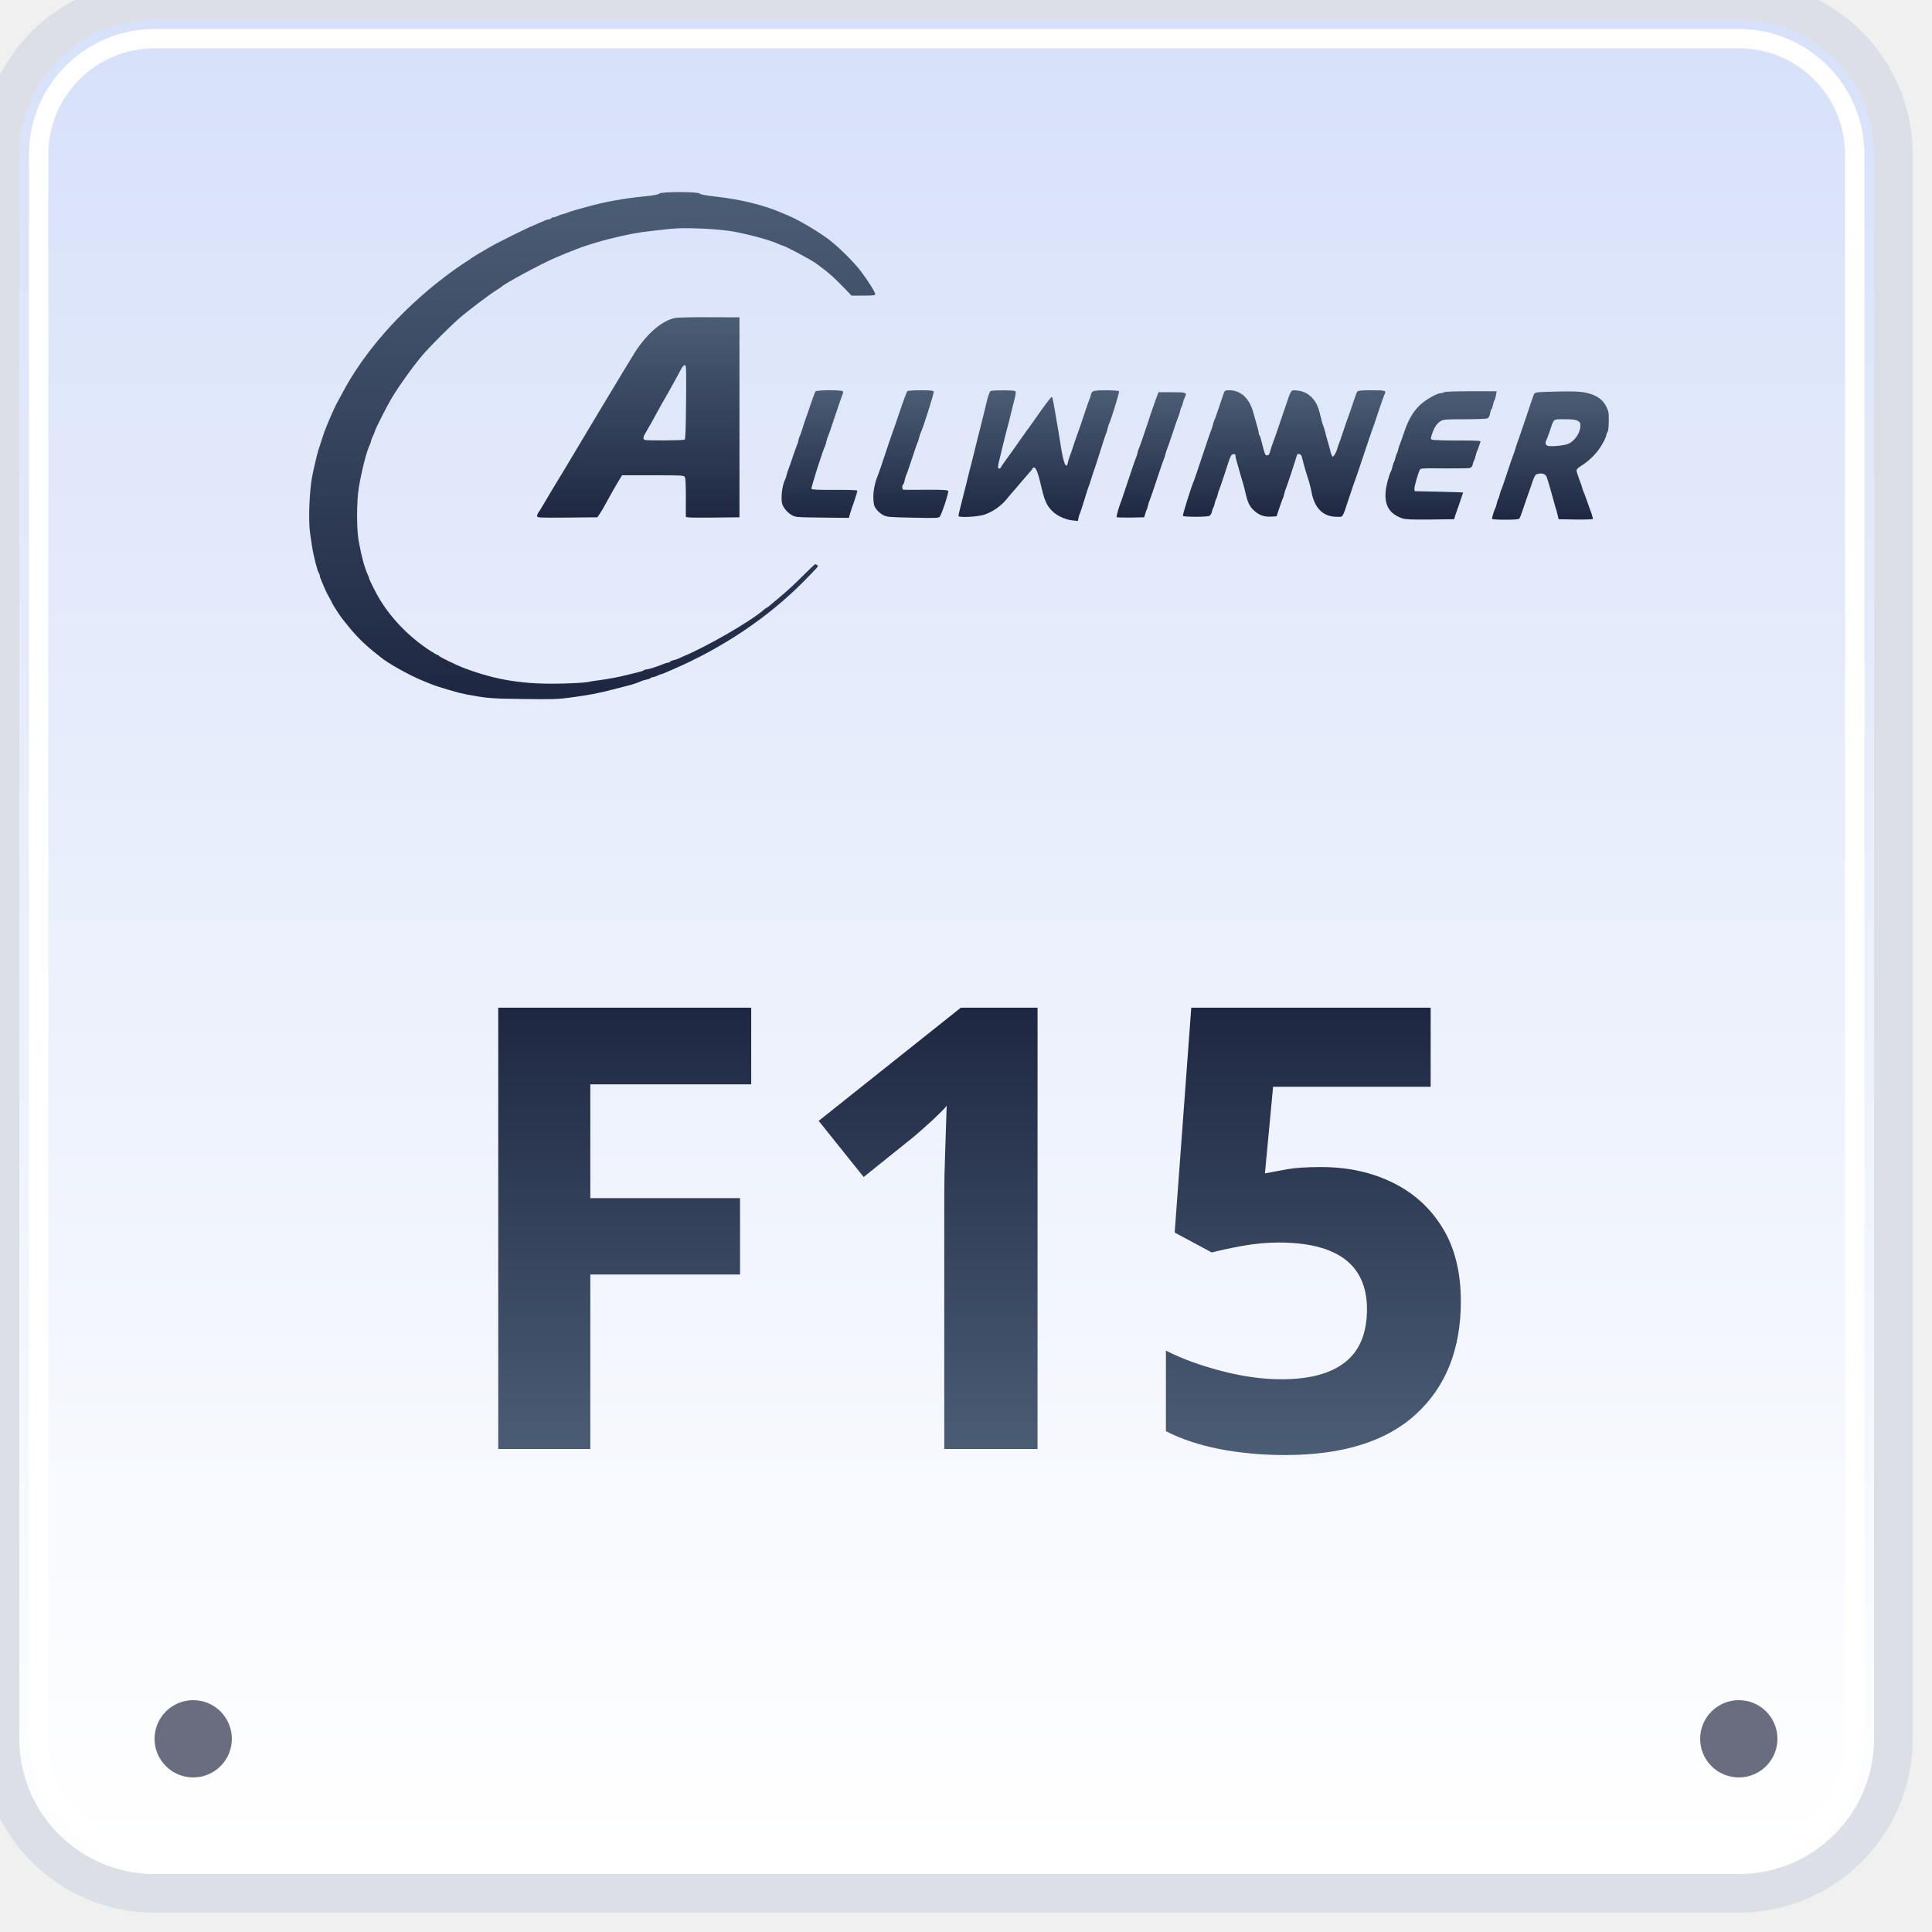
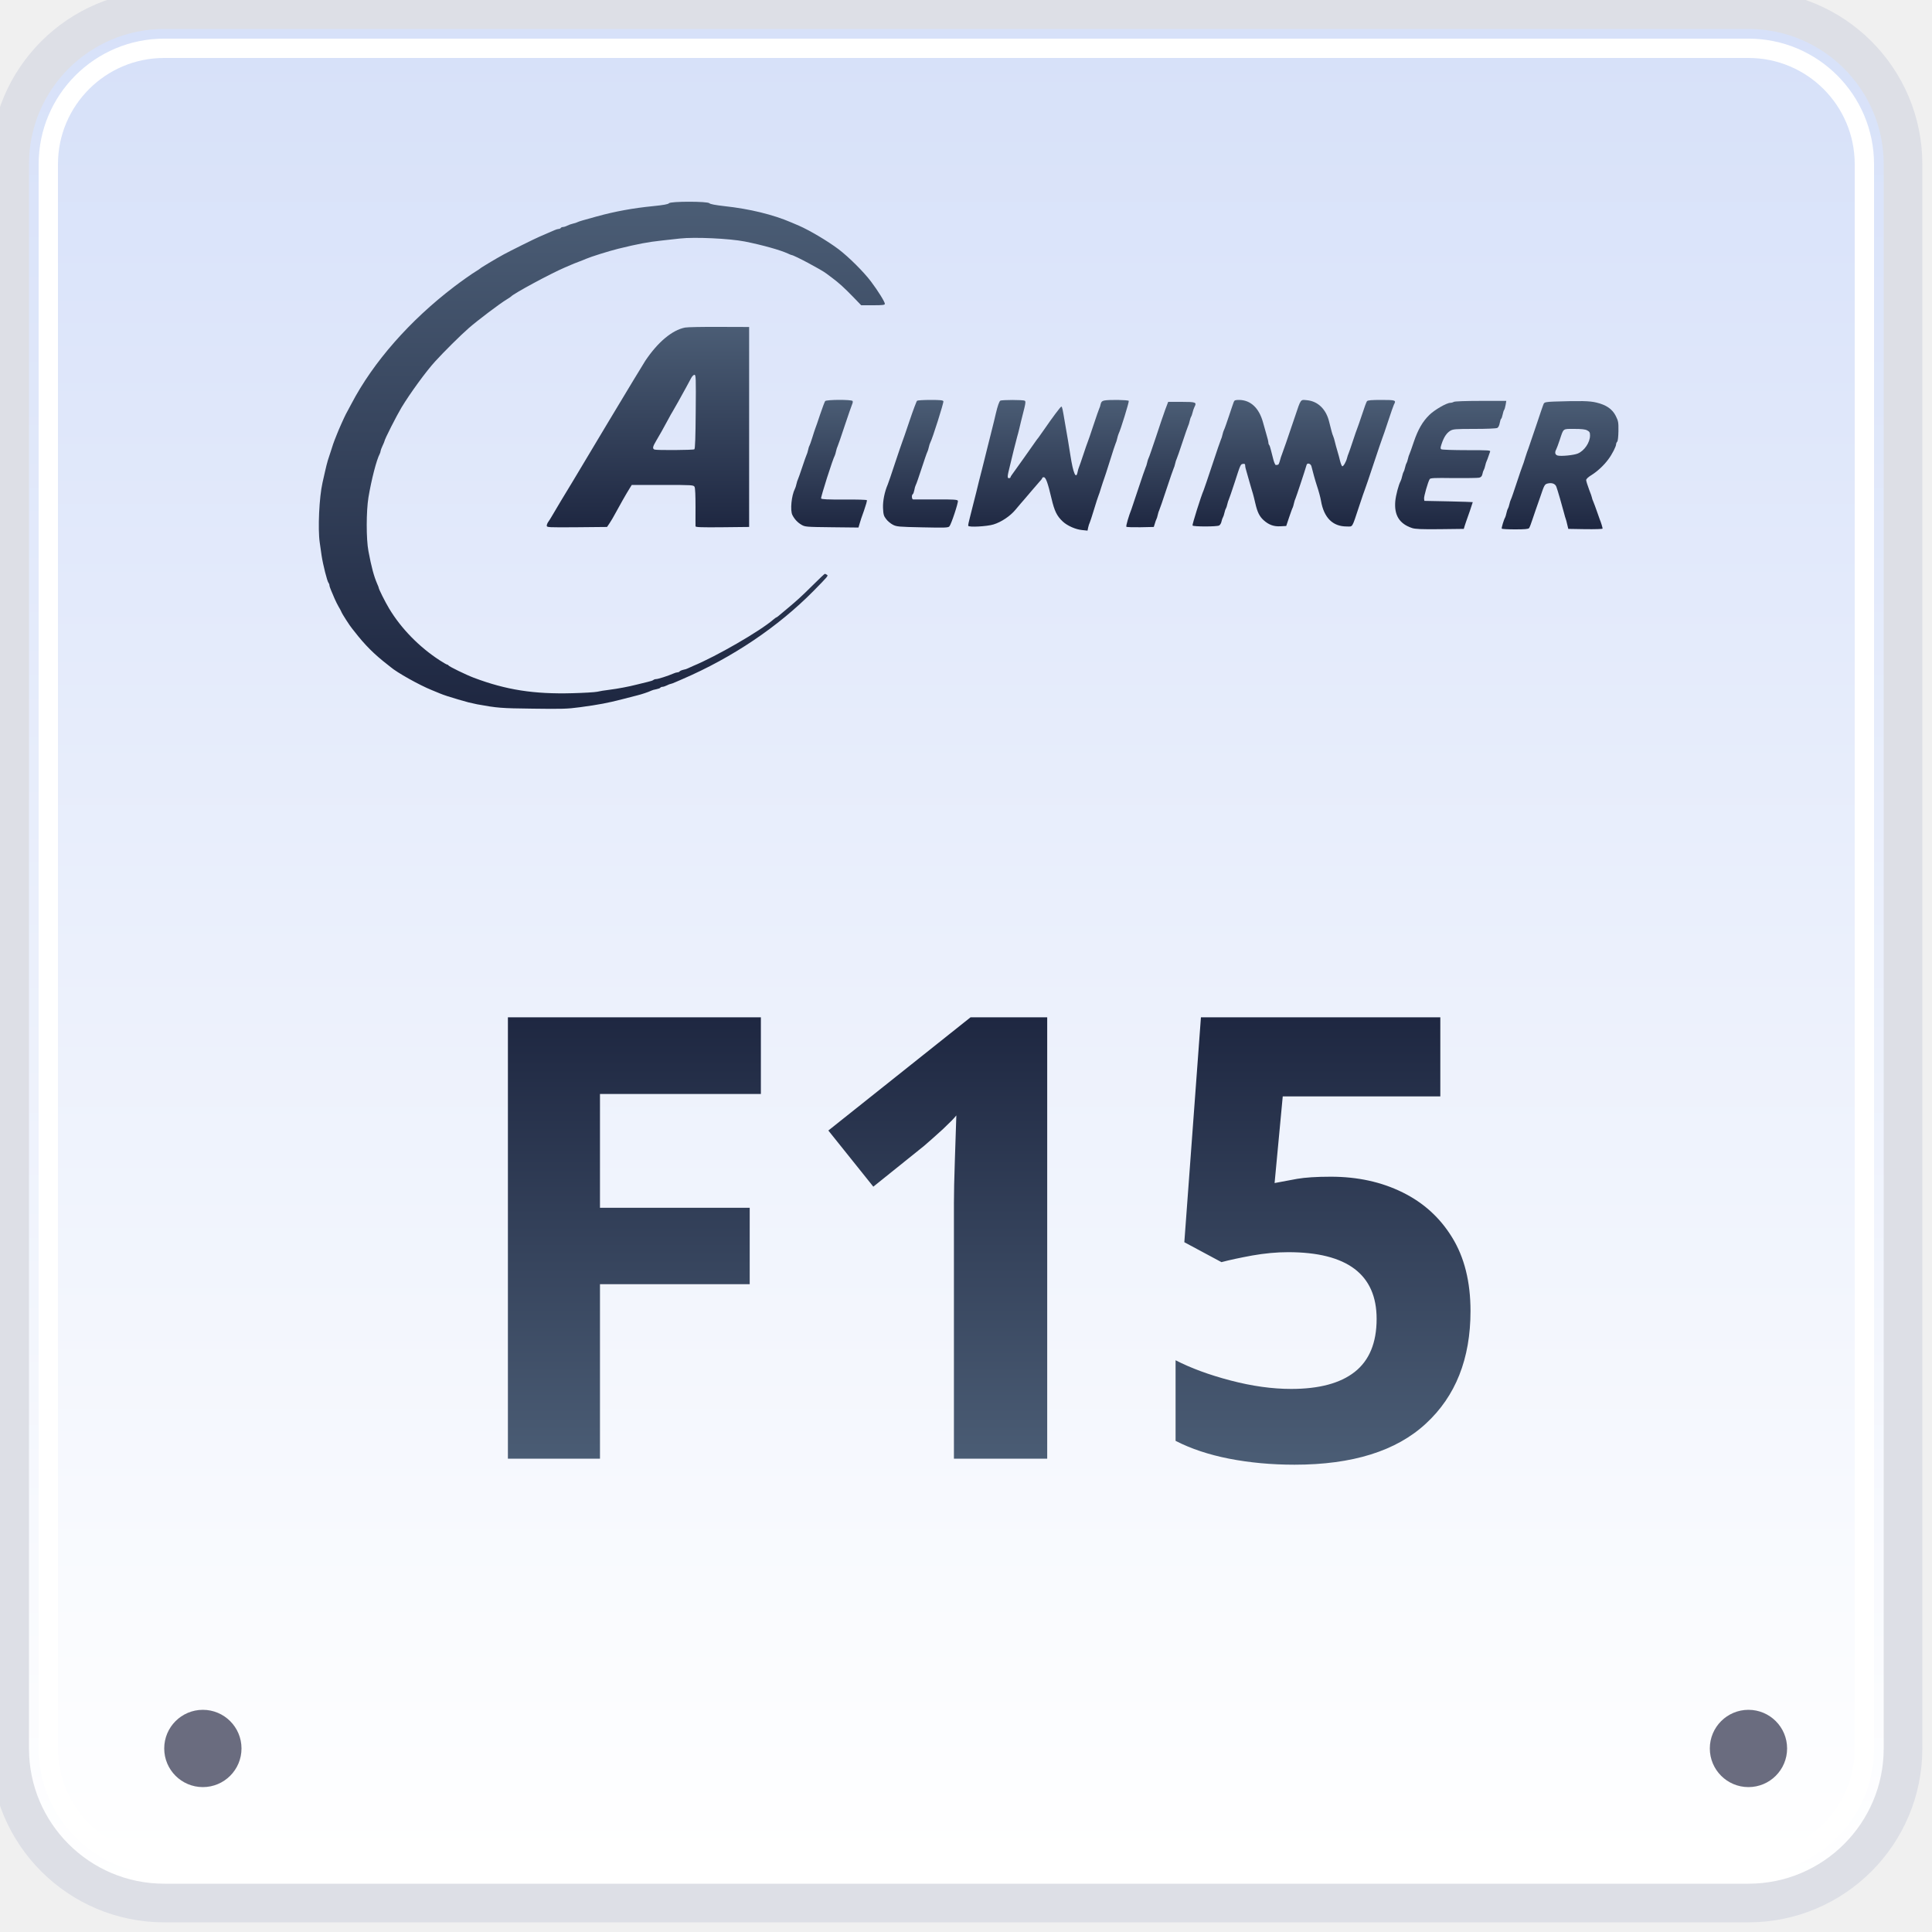
<svg xmlns="http://www.w3.org/2000/svg" width="100" height="100">
  <defs>
    <linearGradient id="soc_bg" x1="0%" y1="0%" x2="0%" y2="100%">
      <stop offset="0%" style="stop-color:#d7e1f9;stop-opacity:1" />
      <stop offset="100%" style="stop-color:#ffffff;stop-opacity:1" />
    </linearGradient>
    <linearGradient id="soc_name" x1="0%" y1="0%" x2="0%" y2="100%">
      <stop offset="0%" style="stop-color:#1e2741;stop-opacity:1" />
      <stop offset="100%" style="stop-color:#4b5d75;stop-opacity:1" />
    </linearGradient>
  </defs>
-   <rect width="98" height="98" fill="url(#soc_bg)" rx="8" stroke="#dddfe6" stroke-width="2" />
-   <rect x="2" y="2" width="94" height="94" fill="url(#soc_bg)" rx="6" stroke="#ffffff" stroke-width="1" />
-   <g transform="translate(16,80) scale(0.005,-0.005)" fill="url(#soc_name)">
-     <path d="M3625 13996 c-7 -10 -56 -19 -165 -30 -205 -20 -395 -55 -580 -106 -139 -38 -187 -52 -200 -59 -9 -5 -30 -12 -49 -16 -18 -4 -44 -13 -59 -21 -15 -8 -35 -14 -44 -14 -9 0 -20 -4 -23 -10 -3 -5 -13 -10 -22 -10 -8 0 -29 -6 -46 -14 -28 -13 -66 -29 -152 -66 -42 -17 -313 -152 -371 -184 -79 -43 -238 -138 -244 -146 -3 -3 -23 -17 -45 -30 -36 -21 -159 -108 -225 -159 -457 -348 -836 -779 -1061 -1209 -27 -50 -53 -100 -59 -110 -15 -28 -76 -164 -90 -202 -7 -19 -19 -48 -26 -65 -7 -16 -22 -61 -34 -100 -12 -38 -28 -88 -36 -110 -7 -22 -20 -74 -29 -115 -9 -41 -21 -93 -26 -115 -35 -152 -50 -481 -29 -622 6 -38 14 -97 19 -133 14 -94 58 -269 72 -284 5 -6 9 -16 9 -24 0 -7 8 -32 18 -55 10 -23 27 -62 37 -87 11 -25 29 -61 40 -80 12 -19 25 -44 29 -54 6 -19 90 -149 111 -173 5 -7 15 -18 20 -25 111 -144 209 -242 353 -353 7 -5 18 -15 25 -20 66 -57 298 -187 427 -239 36 -15 74 -31 85 -35 33 -14 105 -38 185 -61 41 -11 91 -25 110 -31 19 -5 60 -14 90 -20 210 -38 243 -41 575 -45 302 -4 357 -3 490 15 199 27 286 44 430 81 66 17 138 36 160 41 46 11 123 37 146 49 9 5 33 12 53 15 20 4 39 11 42 16 3 5 13 9 22 9 9 0 30 7 46 15 15 8 33 15 38 15 5 0 30 9 56 21 26 11 56 24 67 29 519 224 989 541 1355 911 154 157 156 159 140 169 -8 5 -18 10 -21 10 -4 0 -60 -53 -125 -118 -118 -117 -166 -160 -258 -237 -26 -22 -62 -52 -80 -67 -17 -15 -34 -28 -37 -28 -3 0 -19 -11 -35 -25 -136 -118 -589 -380 -829 -479 -22 -10 -47 -21 -55 -25 -9 -5 -30 -12 -48 -15 -17 -4 -34 -12 -37 -17 -4 -5 -13 -9 -22 -9 -8 0 -29 -6 -46 -14 -50 -22 -155 -56 -175 -56 -10 0 -22 -4 -28 -9 -5 -5 -31 -14 -59 -20 -27 -7 -77 -19 -110 -27 -85 -22 -197 -43 -290 -55 -44 -5 -99 -14 -123 -20 -24 -5 -139 -12 -255 -15 -400 -11 -688 34 -1022 160 -80 30 -258 117 -263 128 -2 5 -8 8 -13 8 -4 0 -40 20 -78 45 -211 137 -399 329 -523 536 -41 68 -108 202 -108 216 0 3 -6 19 -14 36 -36 83 -61 177 -92 342 -24 125 -23 413 0 555 31 185 83 388 117 452 5 10 9 23 9 30 1 7 9 31 20 53 11 22 19 44 20 48 0 17 126 265 176 348 88 146 256 377 349 478 87 96 264 272 347 344 90 79 323 255 393 297 22 13 42 27 45 30 24 30 408 237 555 300 28 12 59 25 70 30 11 5 45 19 75 30 30 11 64 25 75 30 50 22 238 81 335 105 203 50 310 70 450 85 52 6 138 15 190 21 150 17 513 0 670 -31 185 -37 367 -88 447 -125 17 -8 34 -15 37 -15 24 0 315 -155 361 -192 6 -5 33 -25 60 -45 70 -52 127 -104 220 -200 l80 -83 123 0 c101 0 122 3 122 15 0 20 -70 133 -143 230 -77 102 -229 253 -335 334 -114 86 -300 196 -412 245 -19 8 -55 23 -80 34 -185 80 -430 140 -690 168 -96 11 -149 21 -156 30 -17 21 -405 21 -419 0z" />
-     <path d="M3791 12709 c-133 -26 -282 -151 -411 -344 -18 -27 -192 -315 -387 -640 -194 -324 -357 -597 -362 -605 -32 -50 -216 -358 -225 -375 -6 -11 -19 -31 -28 -44 -10 -13 -18 -32 -18 -42 0 -19 12 -19 312 -17 l312 3 27 40 c15 22 40 65 56 95 39 73 120 216 150 263 l23 37 320 0 c309 0 320 -1 330 -20 7 -12 10 -92 10 -208 0 -103 -1 -193 0 -200 0 -10 59 -12 278 -10 l277 3 0 1035 0 1035 -310 1 c-170 1 -330 -2 -354 -7z m111 -871 c-2 -263 -6 -384 -14 -389 -14 -9 -390 -11 -412 -3 -24 9 -20 30 18 93 36 60 67 116 124 221 19 36 38 70 42 75 4 6 31 53 60 105 29 52 67 120 83 150 17 30 39 72 50 93 10 20 26 37 36 37 15 0 16 -33 13 -382z" />
-     <path d="M5242 11948 c-5 -7 -29 -69 -52 -138 -23 -69 -45 -134 -50 -145 -4 -11 -19 -54 -31 -95 -13 -41 -26 -79 -30 -85 -4 -5 -10 -26 -14 -45 -4 -19 -11 -41 -16 -50 -4 -8 -24 -64 -44 -125 -20 -60 -40 -117 -44 -125 -5 -9 -12 -31 -16 -50 -4 -19 -11 -41 -16 -50 -36 -70 -51 -224 -26 -272 22 -43 53 -76 93 -100 38 -22 47 -23 315 -26 l276 -3 11 38 c5 21 26 83 46 137 19 54 33 103 30 108 -3 5 -109 8 -236 7 -170 -1 -233 2 -238 11 -6 10 122 412 142 445 3 6 9 26 13 45 4 19 11 41 16 50 4 8 38 105 74 215 37 110 71 210 77 222 6 11 7 26 4 32 -10 16 -270 15 -284 -1z" />
-     <path d="M6194 11952 c-6 -4 -41 -97 -78 -207 -37 -110 -71 -209 -76 -220 -5 -11 -38 -110 -75 -220 -36 -110 -70 -209 -75 -220 -33 -76 -52 -171 -49 -244 3 -67 8 -83 32 -114 15 -21 47 -47 70 -59 39 -20 60 -22 307 -27 233 -5 266 -4 278 10 20 23 94 248 88 265 -5 12 -43 15 -228 14 -123 0 -229 -1 -235 0 -15 0 -18 46 -4 54 5 3 12 22 16 42 3 20 10 44 15 53 6 9 32 86 60 171 28 85 54 162 59 170 5 9 12 31 16 50 4 19 11 41 16 50 21 38 140 413 135 426 -4 11 -31 14 -133 14 -70 0 -133 -4 -139 -8z" />
-     <path d="M7055 11952 c-11 -7 -28 -55 -46 -132 -10 -44 -23 -98 -53 -217 -8 -32 -22 -87 -31 -123 -9 -36 -23 -92 -31 -125 -8 -33 -22 -87 -30 -120 -8 -33 -22 -86 -30 -117 -7 -32 -21 -84 -28 -115 -8 -32 -22 -85 -30 -118 -8 -33 -24 -96 -35 -139 -12 -44 -20 -84 -18 -89 5 -17 194 -7 262 14 81 25 172 86 227 152 24 29 47 57 53 63 16 18 56 64 115 134 30 35 67 78 82 95 16 16 28 33 28 38 0 4 7 7 15 7 21 0 42 -58 80 -220 31 -132 56 -182 117 -239 47 -44 134 -82 199 -88 l57 -6 7 34 c4 18 11 40 16 49 4 8 24 69 44 135 20 66 40 129 45 140 5 11 19 52 30 90 12 39 26 79 30 90 5 11 31 94 60 185 28 91 55 172 59 180 5 9 12 31 16 50 4 19 11 41 15 50 20 39 110 331 105 340 -7 11 -204 14 -253 4 -24 -5 -32 -13 -38 -37 -3 -17 -10 -38 -15 -47 -4 -8 -31 -85 -59 -170 -28 -85 -55 -164 -60 -175 -5 -11 -25 -69 -45 -130 -20 -60 -40 -119 -45 -130 -5 -11 -12 -35 -15 -52 -16 -81 -46 -10 -74 172 -5 33 -17 103 -25 155 -9 52 -23 136 -32 185 -24 144 -29 166 -37 166 -8 0 -94 -115 -177 -236 -25 -36 -52 -74 -60 -85 -8 -10 -21 -26 -28 -37 -7 -10 -35 -49 -62 -88 -27 -38 -55 -78 -62 -88 -25 -36 -108 -152 -123 -172 -8 -10 -15 -23 -15 -27 0 -4 -7 -8 -16 -8 -18 0 -17 19 10 125 8 33 26 107 40 165 15 58 31 121 36 140 6 19 15 55 21 80 10 44 22 93 54 219 12 52 13 66 3 73 -16 10 -239 10 -253 0z" />
-     <path d="M9471 11937 c-5 -12 -27 -78 -50 -147 -23 -69 -45 -132 -50 -140 -5 -9 -12 -31 -16 -50 -4 -19 -11 -41 -16 -50 -4 -8 -45 -125 -89 -260 -45 -135 -85 -254 -90 -265 -27 -60 -120 -357 -115 -365 8 -13 251 -13 275 0 10 5 22 24 25 42 4 18 11 38 15 43 4 6 11 26 15 45 4 19 11 40 15 45 4 6 11 26 15 45 4 19 11 41 16 50 4 8 31 87 60 175 62 193 61 189 88 193 16 3 21 -2 21 -17 0 -11 6 -40 14 -63 7 -24 23 -79 35 -123 13 -44 26 -91 31 -105 4 -14 16 -59 25 -100 21 -92 43 -136 86 -175 53 -48 106 -67 174 -63 l60 3 30 90 c17 50 33 95 37 100 3 6 9 26 13 45 4 19 11 41 16 50 6 12 97 285 115 348 7 24 43 13 50 -15 7 -32 41 -155 54 -193 22 -66 39 -129 45 -165 30 -174 121 -265 265 -265 67 0 52 -24 130 210 28 85 55 164 60 175 5 11 45 130 90 265 45 135 85 254 90 265 5 11 32 90 60 175 28 85 55 163 60 172 25 45 18 48 -129 48 -103 0 -141 -3 -150 -13 -6 -7 -29 -69 -51 -138 -23 -68 -45 -133 -50 -144 -5 -11 -25 -69 -45 -130 -20 -60 -40 -119 -45 -130 -5 -11 -12 -31 -15 -45 -10 -41 -39 -90 -50 -87 -5 2 -15 26 -22 53 -6 27 -19 74 -28 104 -9 30 -21 73 -26 95 -5 22 -13 49 -18 60 -9 19 -20 61 -42 150 -31 129 -117 212 -229 222 -69 7 -62 17 -124 -168 -70 -209 -127 -372 -136 -394 -5 -11 -14 -39 -20 -62 -6 -24 -15 -44 -20 -44 -6 -1 -15 -2 -22 -3 -6 -1 -17 23 -25 52 -7 28 -19 74 -26 101 -6 27 -15 53 -20 57 -4 4 -7 15 -7 24 0 9 -9 48 -21 86 -11 38 -27 94 -35 124 -41 148 -129 229 -247 230 -40 0 -49 -3 -56 -23z" />
-     <path d="M11750 11940 c-8 -5 -25 -10 -36 -10 -39 0 -164 -73 -217 -125 -70 -68 -118 -151 -162 -281 -20 -60 -40 -116 -44 -124 -5 -9 -12 -31 -16 -50 -4 -19 -11 -39 -15 -45 -4 -5 -11 -26 -15 -45 -4 -19 -11 -39 -15 -45 -4 -5 -11 -26 -15 -45 -4 -19 -11 -41 -16 -50 -21 -39 -49 -146 -55 -207 -13 -146 42 -235 173 -279 33 -11 96 -14 289 -12 l247 3 9 30 c5 17 12 37 15 45 13 34 70 200 69 202 -1 1 -113 5 -251 8 l-250 5 -3 23 c-3 22 40 173 58 202 7 12 47 14 247 11 132 -1 251 1 265 4 20 5 29 15 34 38 3 18 10 37 14 42 4 6 11 26 15 45 4 19 11 41 16 50 4 8 12 29 17 45 6 17 13 38 17 48 7 16 -9 17 -241 17 -137 0 -255 4 -263 9 -11 7 -11 16 3 57 23 69 51 111 88 134 30 18 51 20 251 20 124 0 226 4 237 10 11 6 21 26 25 50 4 22 10 42 15 45 4 3 11 22 15 42 4 21 11 43 15 48 5 6 12 30 16 53 l7 42 -264 0 c-153 0 -270 -4 -279 -10z" />
-     <path d="M12788 11943 c-80 -3 -99 -7 -107 -21 -5 -9 -41 -114 -80 -232 -40 -118 -76 -224 -80 -235 -5 -11 -19 -51 -31 -90 -11 -38 -25 -79 -30 -90 -5 -11 -32 -90 -60 -175 -28 -85 -54 -162 -59 -170 -5 -9 -12 -31 -16 -50 -4 -19 -11 -39 -15 -45 -4 -5 -11 -26 -15 -45 -4 -19 -10 -39 -13 -45 -14 -22 -40 -110 -36 -117 3 -5 65 -8 138 -8 99 0 136 3 145 13 6 8 22 49 36 93 15 43 29 86 32 94 3 8 25 71 49 140 39 116 44 126 72 134 44 12 81 0 93 -32 11 -27 61 -200 81 -277 5 -22 13 -47 16 -55 3 -8 11 -35 16 -60 l11 -45 178 -3 c97 -1 177 1 177 6 0 10 -17 67 -30 97 -4 11 -18 49 -30 85 -12 36 -29 79 -36 97 -8 17 -14 35 -14 40 0 5 -13 44 -30 86 -16 43 -30 87 -30 97 0 11 19 30 50 49 65 40 133 103 180 167 39 52 80 133 80 156 0 8 5 19 11 25 7 7 12 52 13 111 1 90 -1 103 -28 157 -36 71 -99 114 -201 138 -69 17 -162 19 -437 10z m342 -298 c25 -13 30 -22 30 -53 0 -72 -59 -159 -127 -187 -40 -17 -171 -30 -207 -21 -28 7 -34 32 -16 64 5 9 21 53 36 97 41 124 29 115 150 115 75 0 114 -4 134 -15z" />
-     <path d="M8762 11858 c-17 -46 -60 -173 -96 -283 -37 -110 -70 -207 -75 -215 -5 -9 -12 -31 -16 -50 -4 -19 -11 -41 -16 -50 -4 -8 -38 -105 -74 -215 -37 -110 -69 -207 -72 -215 -28 -69 -59 -176 -53 -183 3 -4 69 -6 145 -5 l139 3 11 35 c5 19 13 40 16 45 4 6 10 26 14 45 4 19 11 41 16 50 4 8 38 105 74 215 36 110 70 207 74 215 5 9 12 31 16 50 4 19 11 41 16 50 4 8 31 85 59 170 28 85 55 162 59 170 5 9 12 31 16 50 4 19 11 40 15 45 4 6 11 25 15 43 4 18 13 45 20 59 26 49 15 53 -135 53 l-137 0 -31 -82z" />
+   <g transform="translate(0.5,0.5)">
+     <rect x="0" y="0" width="98" height="98" fill="url(#soc_bg)" rx="8" stroke="#dddfe6" stroke-width="2" />
+     <rect x="2" y="2" width="94" height="94" fill="url(#soc_bg)" rx="6" stroke="#ffffff" stroke-width="1" />
+     <g transform="translate(16,80) scale(0.005,-0.005)" fill="url(#soc_name)">
+       <path d="M3625 13996 c-7 -10 -56 -19 -165 -30 -205 -20 -395 -55 -580 -106 -139 -38 -187 -52 -200 -59 -9 -5 -30 -12 -49 -16 -18 -4 -44 -13 -59 -21 -15 -8 -35 -14 -44 -14 -9 0 -20 -4 -23 -10 -3 -5 -13 -10 -22 -10 -8 0 -29 -6 -46 -14 -28 -13 -66 -29 -152 -66 -42 -17 -313 -152 -371 -184 -79 -43 -238 -138 -244 -146 -3 -3 -23 -17 -45 -30 -36 -21 -159 -108 -225 -159 -457 -348 -836 -779 -1061 -1209 -27 -50 -53 -100 -59 -110 -15 -28 -76 -164 -90 -202 -7 -19 -19 -48 -26 -65 -7 -16 -22 -61 -34 -100 -12 -38 -28 -88 -36 -110 -7 -22 -20 -74 -29 -115 -9 -41 -21 -93 -26 -115 -35 -152 -50 -481 -29 -622 6 -38 14 -97 19 -133 14 -94 58 -269 72 -284 5 -6 9 -16 9 -24 0 -7 8 -32 18 -55 10 -23 27 -62 37 -87 11 -25 29 -61 40 -80 12 -19 25 -44 29 -54 6 -19 90 -149 111 -173 5 -7 15 -18 20 -25 111 -144 209 -242 353 -353 7 -5 18 -15 25 -20 66 -57 298 -187 427 -239 36 -15 74 -31 85 -35 33 -14 105 -38 185 -61 41 -11 91 -25 110 -31 19 -5 60 -14 90 -20 210 -38 243 -41 575 -45 302 -4 357 -3 490 15 199 27 286 44 430 81 66 17 138 36 160 41 46 11 123 37 146 49 9 5 33 12 53 15 20 4 39 11 42 16 3 5 13 9 22 9 9 0 30 7 46 15 15 8 33 15 38 15 5 0 30 9 56 21 26 11 56 24 67 29 519 224 989 541 1355 911 154 157 156 159 140 169 -8 5 -18 10 -21 10 -4 0 -60 -53 -125 -118 -118 -117 -166 -160 -258 -237 -26 -22 -62 -52 -80 -67 -17 -15 -34 -28 -37 -28 -3 0 -19 -11 -35 -25 -136 -118 -589 -380 -829 -479 -22 -10 -47 -21 -55 -25 -9 -5 -30 -12 -48 -15 -17 -4 -34 -12 -37 -17 -4 -5 -13 -9 -22 -9 -8 0 -29 -6 -46 -14 -50 -22 -155 -56 -175 -56 -10 0 -22 -4 -28 -9 -5 -5 -31 -14 -59 -20 -27 -7 -77 -19 -110 -27 -85 -22 -197 -43 -290 -55 -44 -5 -99 -14 -123 -20 -24 -5 -139 -12 -255 -15 -400 -11 -688 34 -1022 160 -80 30 -258 117 -263 128 -2 5 -8 8 -13 8 -4 0 -40 20 -78 45 -211 137 -399 329 -523 536 -41 68 -108 202 -108 216 0 3 -6 19 -14 36 -36 83 -61 177 -92 342 -24 125 -23 413 0 555 31 185 83 388 117 452 5 10 9 23 9 30 1 7 9 31 20 53 11 22 19 44 20 48 0 17 126 265 176 348 88 146 256 377 349 478 87 96 264 272 347 344 90 79 323 255 393 297 22 13 42 27 45 30 24 30 408 237 555 300 28 12 59 25 70 30 11 5 45 19 75 30 30 11 64 25 75 30 50 22 238 81 335 105 203 50 310 70 450 85 52 6 138 15 190 21 150 17 513 0 670 -31 185 -37 367 -88 447 -125 17 -8 34 -15 37 -15 24 0 315 -155 361 -192 6 -5 33 -25 60 -45 70 -52 127 -104 220 -200 l80 -83 123 0 c101 0 122 3 122 15 0 20 -70 133 -143 230 -77 102 -229 253 -335 334 -114 86 -300 196 -412 245 -19 8 -55 23 -80 34 -185 80 -430 140 -690 168 -96 11 -149 21 -156 30 -17 21 -405 21 -419 0z" />
+       <path d="M3791 12709 c-133 -26 -282 -151 -411 -344 -18 -27 -192 -315 -387 -640 -194 -324 -357 -597 -362 -605 -32 -50 -216 -358 -225 -375 -6 -11 -19 -31 -28 -44 -10 -13 -18 -32 -18 -42 0 -19 12 -19 312 -17 l312 3 27 40 c15 22 40 65 56 95 39 73 120 216 150 263 l23 37 320 0 c309 0 320 -1 330 -20 7 -12 10 -92 10 -208 0 -103 -1 -193 0 -200 0 -10 59 -12 278 -10 l277 3 0 1035 0 1035 -310 1 c-170 1 -330 -2 -354 -7z m111 -871 c-2 -263 -6 -384 -14 -389 -14 -9 -390 -11 -412 -3 -24 9 -20 30 18 93 36 60 67 116 124 221 19 36 38 70 42 75 4 6 31 53 60 105 29 52 67 120 83 150 17 30 39 72 50 93 10 20 26 37 36 37 15 0 16 -33 13 -382z" />
+       <path d="M5242 11948 c-5 -7 -29 -69 -52 -138 -23 -69 -45 -134 -50 -145 -4 -11 -19 -54 -31 -95 -13 -41 -26 -79 -30 -85 -4 -5 -10 -26 -14 -45 -4 -19 -11 -41 -16 -50 -4 -8 -24 -64 -44 -125 -20 -60 -40 -117 -44 -125 -5 -9 -12 -31 -16 -50 -4 -19 -11 -41 -16 -50 -36 -70 -51 -224 -26 -272 22 -43 53 -76 93 -100 38 -22 47 -23 315 -26 l276 -3 11 38 c5 21 26 83 46 137 19 54 33 103 30 108 -3 5 -109 8 -236 7 -170 -1 -233 2 -238 11 -6 10 122 412 142 445 3 6 9 26 13 45 4 19 11 41 16 50 4 8 38 105 74 215 37 110 71 210 77 222 6 11 7 26 4 32 -10 16 -270 15 -284 -1z" />
+       <path d="M6194 11952 c-6 -4 -41 -97 -78 -207 -37 -110 -71 -209 -76 -220 -5 -11 -38 -110 -75 -220 -36 -110 -70 -209 -75 -220 -33 -76 -52 -171 -49 -244 3 -67 8 -83 32 -114 15 -21 47 -47 70 -59 39 -20 60 -22 307 -27 233 -5 266 -4 278 10 20 23 94 248 88 265 -5 12 -43 15 -228 14 -123 0 -229 -1 -235 0 -15 0 -18 46 -4 54 5 3 12 22 16 42 3 20 10 44 15 53 6 9 32 86 60 171 28 85 54 162 59 170 5 9 12 31 16 50 4 19 11 41 16 50 21 38 140 413 135 426 -4 11 -31 14 -133 14 -70 0 -133 -4 -139 -8z" />
+       <path d="M7055 11952 c-11 -7 -28 -55 -46 -132 -10 -44 -23 -98 -53 -217 -8 -32 -22 -87 -31 -123 -9 -36 -23 -92 -31 -125 -8 -33 -22 -87 -30 -120 -8 -33 -22 -86 -30 -117 -7 -32 -21 -84 -28 -115 -8 -32 -22 -85 -30 -118 -8 -33 -24 -96 -35 -139 -12 -44 -20 -84 -18 -89 5 -17 194 -7 262 14 81 25 172 86 227 152 24 29 47 57 53 63 16 18 56 64 115 134 30 35 67 78 82 95 16 16 28 33 28 38 0 4 7 7 15 7 21 0 42 -58 80 -220 31 -132 56 -182 117 -239 47 -44 134 -82 199 -88 l57 -6 7 34 c4 18 11 40 16 49 4 8 24 69 44 135 20 66 40 129 45 140 5 11 19 52 30 90 12 39 26 79 30 90 5 11 31 94 60 185 28 91 55 172 59 180 5 9 12 31 16 50 4 19 11 41 15 50 20 39 110 331 105 340 -7 11 -204 14 -253 4 -24 -5 -32 -13 -38 -37 -3 -17 -10 -38 -15 -47 -4 -8 -31 -85 -59 -170 -28 -85 -55 -164 -60 -175 -5 -11 -25 -69 -45 -130 -20 -60 -40 -119 -45 -130 -5 -11 -12 -35 -15 -52 -16 -81 -46 -10 -74 172 -5 33 -17 103 -25 155 -9 52 -23 136 -32 185 -24 144 -29 166 -37 166 -8 0 -94 -115 -177 -236 -25 -36 -52 -74 -60 -85 -8 -10 -21 -26 -28 -37 -7 -10 -35 -49 -62 -88 -27 -38 -55 -78 -62 -88 -25 -36 -108 -152 -123 -172 -8 -10 -15 -23 -15 -27 0 -4 -7 -8 -16 -8 -18 0 -17 19 10 125 8 33 26 107 40 165 15 58 31 121 36 140 6 19 15 55 21 80 10 44 22 93 54 219 12 52 13 66 3 73 -16 10 -239 10 -253 0z" />
+       <path d="M9471 11937 c-5 -12 -27 -78 -50 -147 -23 -69 -45 -132 -50 -140 -5 -9 -12 -31 -16 -50 -4 -19 -11 -41 -16 -50 -4 -8 -45 -125 -89 -260 -45 -135 -85 -254 -90 -265 -27 -60 -120 -357 -115 -365 8 -13 251 -13 275 0 10 5 22 24 25 42 4 18 11 38 15 43 4 6 11 26 15 45 4 19 11 40 15 45 4 6 11 26 15 45 4 19 11 41 16 50 4 8 31 87 60 175 62 193 61 189 88 193 16 3 21 -2 21 -17 0 -11 6 -40 14 -63 7 -24 23 -79 35 -123 13 -44 26 -91 31 -105 4 -14 16 -59 25 -100 21 -92 43 -136 86 -175 53 -48 106 -67 174 -63 l60 3 30 90 c17 50 33 95 37 100 3 6 9 26 13 45 4 19 11 41 16 50 6 12 97 285 115 348 7 24 43 13 50 -15 7 -32 41 -155 54 -193 22 -66 39 -129 45 -165 30 -174 121 -265 265 -265 67 0 52 -24 130 210 28 85 55 164 60 175 5 11 45 130 90 265 45 135 85 254 90 265 5 11 32 90 60 175 28 85 55 163 60 172 25 45 18 48 -129 48 -103 0 -141 -3 -150 -13 -6 -7 -29 -69 -51 -138 -23 -68 -45 -133 -50 -144 -5 -11 -25 -69 -45 -130 -20 -60 -40 -119 -45 -130 -5 -11 -12 -31 -15 -45 -10 -41 -39 -90 -50 -87 -5 2 -15 26 -22 53 -6 27 -19 74 -28 104 -9 30 -21 73 -26 95 -5 22 -13 49 -18 60 -9 19 -20 61 -42 150 -31 129 -117 212 -229 222 -69 7 -62 17 -124 -168 -70 -209 -127 -372 -136 -394 -5 -11 -14 -39 -20 -62 -6 -24 -15 -44 -20 -44 -6 -1 -15 -2 -22 -3 -6 -1 -17 23 -25 52 -7 28 -19 74 -26 101 -6 27 -15 53 -20 57 -4 4 -7 15 -7 24 0 9 -9 48 -21 86 -11 38 -27 94 -35 124 -41 148 -129 229 -247 230 -40 0 -49 -3 -56 -23z" />
+       <path d="M11750 11940 c-8 -5 -25 -10 -36 -10 -39 0 -164 -73 -217 -125 -70 -68 -118 -151 -162 -281 -20 -60 -40 -116 -44 -124 -5 -9 -12 -31 -16 -50 -4 -19 -11 -39 -15 -45 -4 -5 -11 -26 -15 -45 -4 -19 -11 -39 -15 -45 -4 -5 -11 -26 -15 -45 -4 -19 -11 -41 -16 -50 -21 -39 -49 -146 -55 -207 -13 -146 42 -235 173 -279 33 -11 96 -14 289 -12 l247 3 9 30 c5 17 12 37 15 45 13 34 70 200 69 202 -1 1 -113 5 -251 8 l-250 5 -3 23 c-3 22 40 173 58 202 7 12 47 14 247 11 132 -1 251 1 265 4 20 5 29 15 34 38 3 18 10 37 14 42 4 6 11 26 15 45 4 19 11 41 16 50 4 8 12 29 17 45 6 17 13 38 17 48 7 16 -9 17 -241 17 -137 0 -255 4 -263 9 -11 7 -11 16 3 57 23 69 51 111 88 134 30 18 51 20 251 20 124 0 226 4 237 10 11 6 21 26 25 50 4 22 10 42 15 45 4 3 11 22 15 42 4 21 11 43 15 48 5 6 12 30 16 53 l7 42 -264 0 c-153 0 -270 -4 -279 -10z" />
+       <path d="M12788 11943 c-80 -3 -99 -7 -107 -21 -5 -9 -41 -114 -80 -232 -40 -118 -76 -224 -80 -235 -5 -11 -19 -51 -31 -90 -11 -38 -25 -79 -30 -90 -5 -11 -32 -90 -60 -175 -28 -85 -54 -162 -59 -170 -5 -9 -12 -31 -16 -50 -4 -19 -11 -39 -15 -45 -4 -5 -11 -26 -15 -45 -4 -19 -10 -39 -13 -45 -14 -22 -40 -110 -36 -117 3 -5 65 -8 138 -8 99 0 136 3 145 13 6 8 22 49 36 93 15 43 29 86 32 94 3 8 25 71 49 140 39 116 44 126 72 134 44 12 81 0 93 -32 11 -27 61 -200 81 -277 5 -22 13 -47 16 -55 3 -8 11 -35 16 -60 l11 -45 178 -3 c97 -1 177 1 177 6 0 10 -17 67 -30 97 -4 11 -18 49 -30 85 -12 36 -29 79 -36 97 -8 17 -14 35 -14 40 0 5 -13 44 -30 86 -16 43 -30 87 -30 97 0 11 19 30 50 49 65 40 133 103 180 167 39 52 80 133 80 156 0 8 5 19 11 25 7 7 12 52 13 111 1 90 -1 103 -28 157 -36 71 -99 114 -201 138 -69 17 -162 19 -437 10z m342 -298 c25 -13 30 -22 30 -53 0 -72 -59 -159 -127 -187 -40 -17 -171 -30 -207 -21 -28 7 -34 32 -16 64 5 9 21 53 36 97 41 124 29 115 150 115 75 0 114 -4 134 -15z" />
+       <path d="M8762 11858 c-17 -46 -60 -173 -96 -283 -37 -110 -70 -207 -75 -215 -5 -9 -12 -31 -16 -50 -4 -19 -11 -41 -16 -50 -4 -8 -38 -105 -74 -215 -37 -110 -69 -207 -72 -215 -28 -69 -59 -176 -53 -183 3 -4 69 -6 145 -5 l139 3 11 35 c5 19 13 40 16 45 4 6 10 26 14 45 4 19 11 41 16 50 4 8 38 105 74 215 36 110 70 207 74 215 5 9 12 31 16 50 4 19 11 41 16 50 4 8 31 85 59 170 28 85 55 162 59 170 5 9 12 31 16 50 4 19 11 40 15 45 4 6 11 25 15 43 4 18 13 45 20 59 26 49 15 53 -135 53 l-137 0 -31 -82z" />
+     </g>
+     <text x="50" y="75" fill="url(#soc_name)" text-anchor="middle">
+       <tspan font-weight="600" font-size="32" font-family="Adobe Heiti Std, sans-serif">F15</tspan>
+     </text>
+     <circle cx="10" cy="90" r="2" fill="#6a6c7f" />
+     <circle cx="90" cy="90" r="2" fill="#6a6c7f" />
  </g>
-   <text x="50" y="75" fill="url(#soc_name)" text-anchor="middle">
-     <tspan font-weight="600" font-size="32" font-family="Adobe Heiti Std, sans-serif">F15</tspan>
-   </text>
-   <circle cx="10" cy="90" r="2" fill="#6a6c7f" />
-   <circle cx="90" cy="90" r="2" fill="#6a6c7f" />
</svg>
